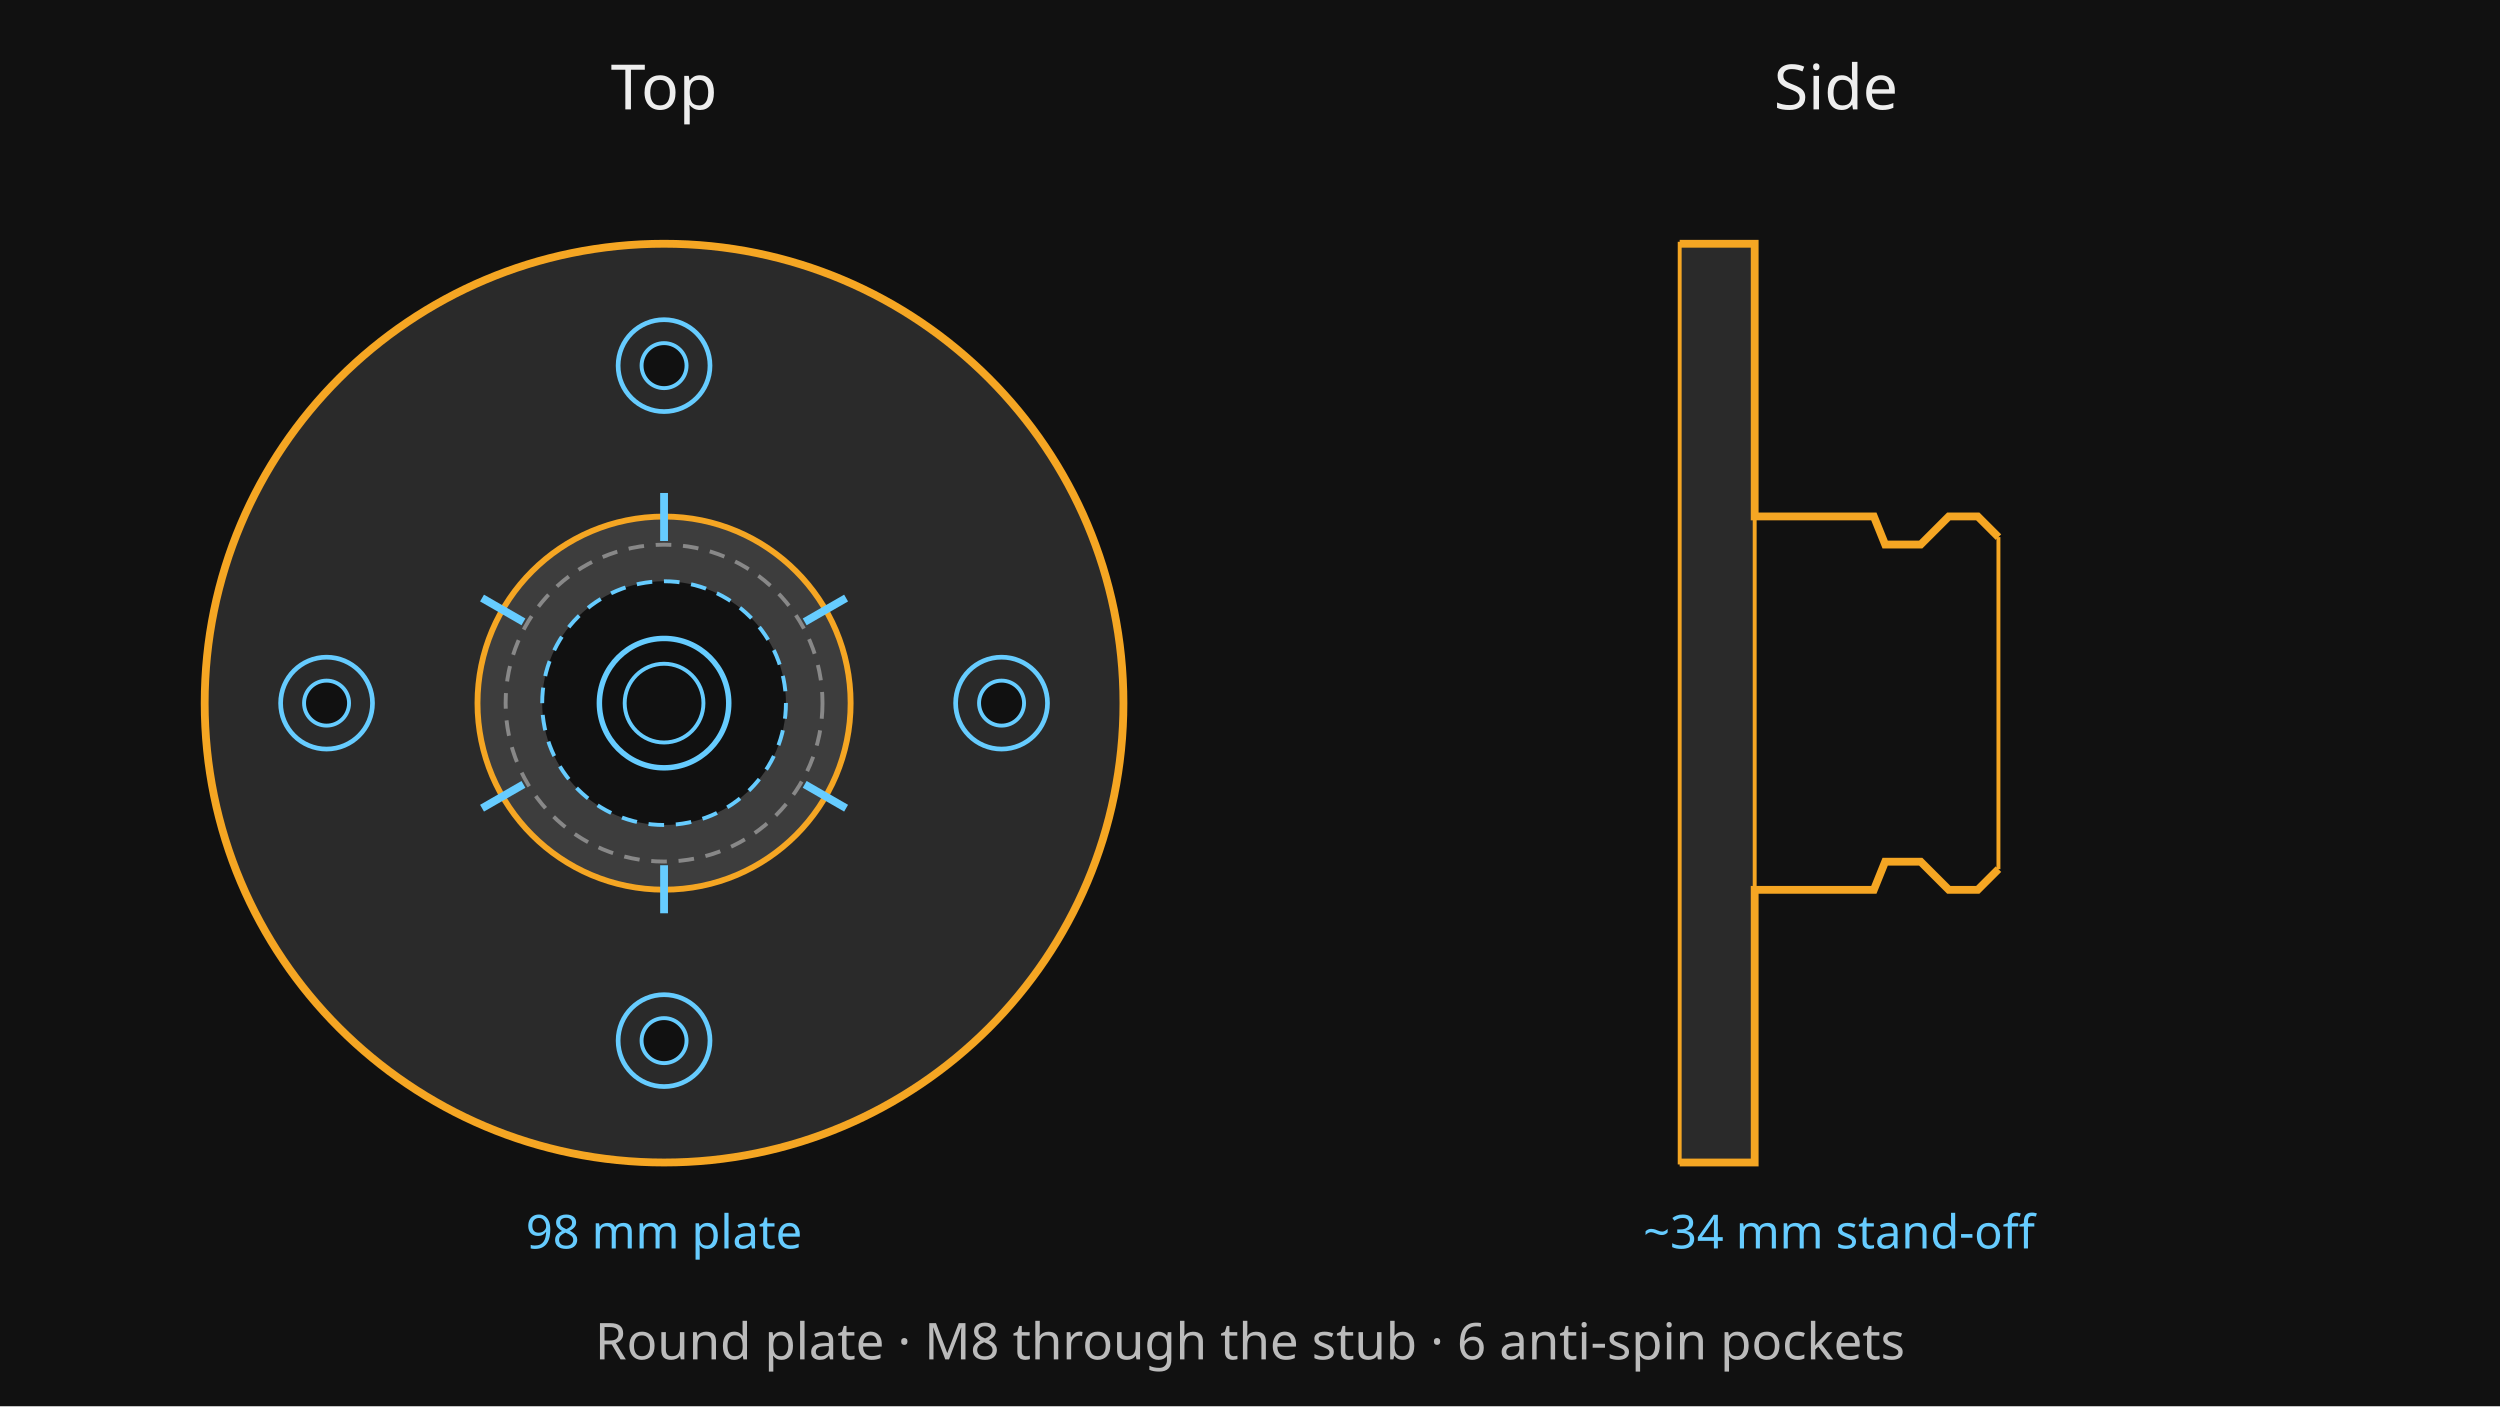
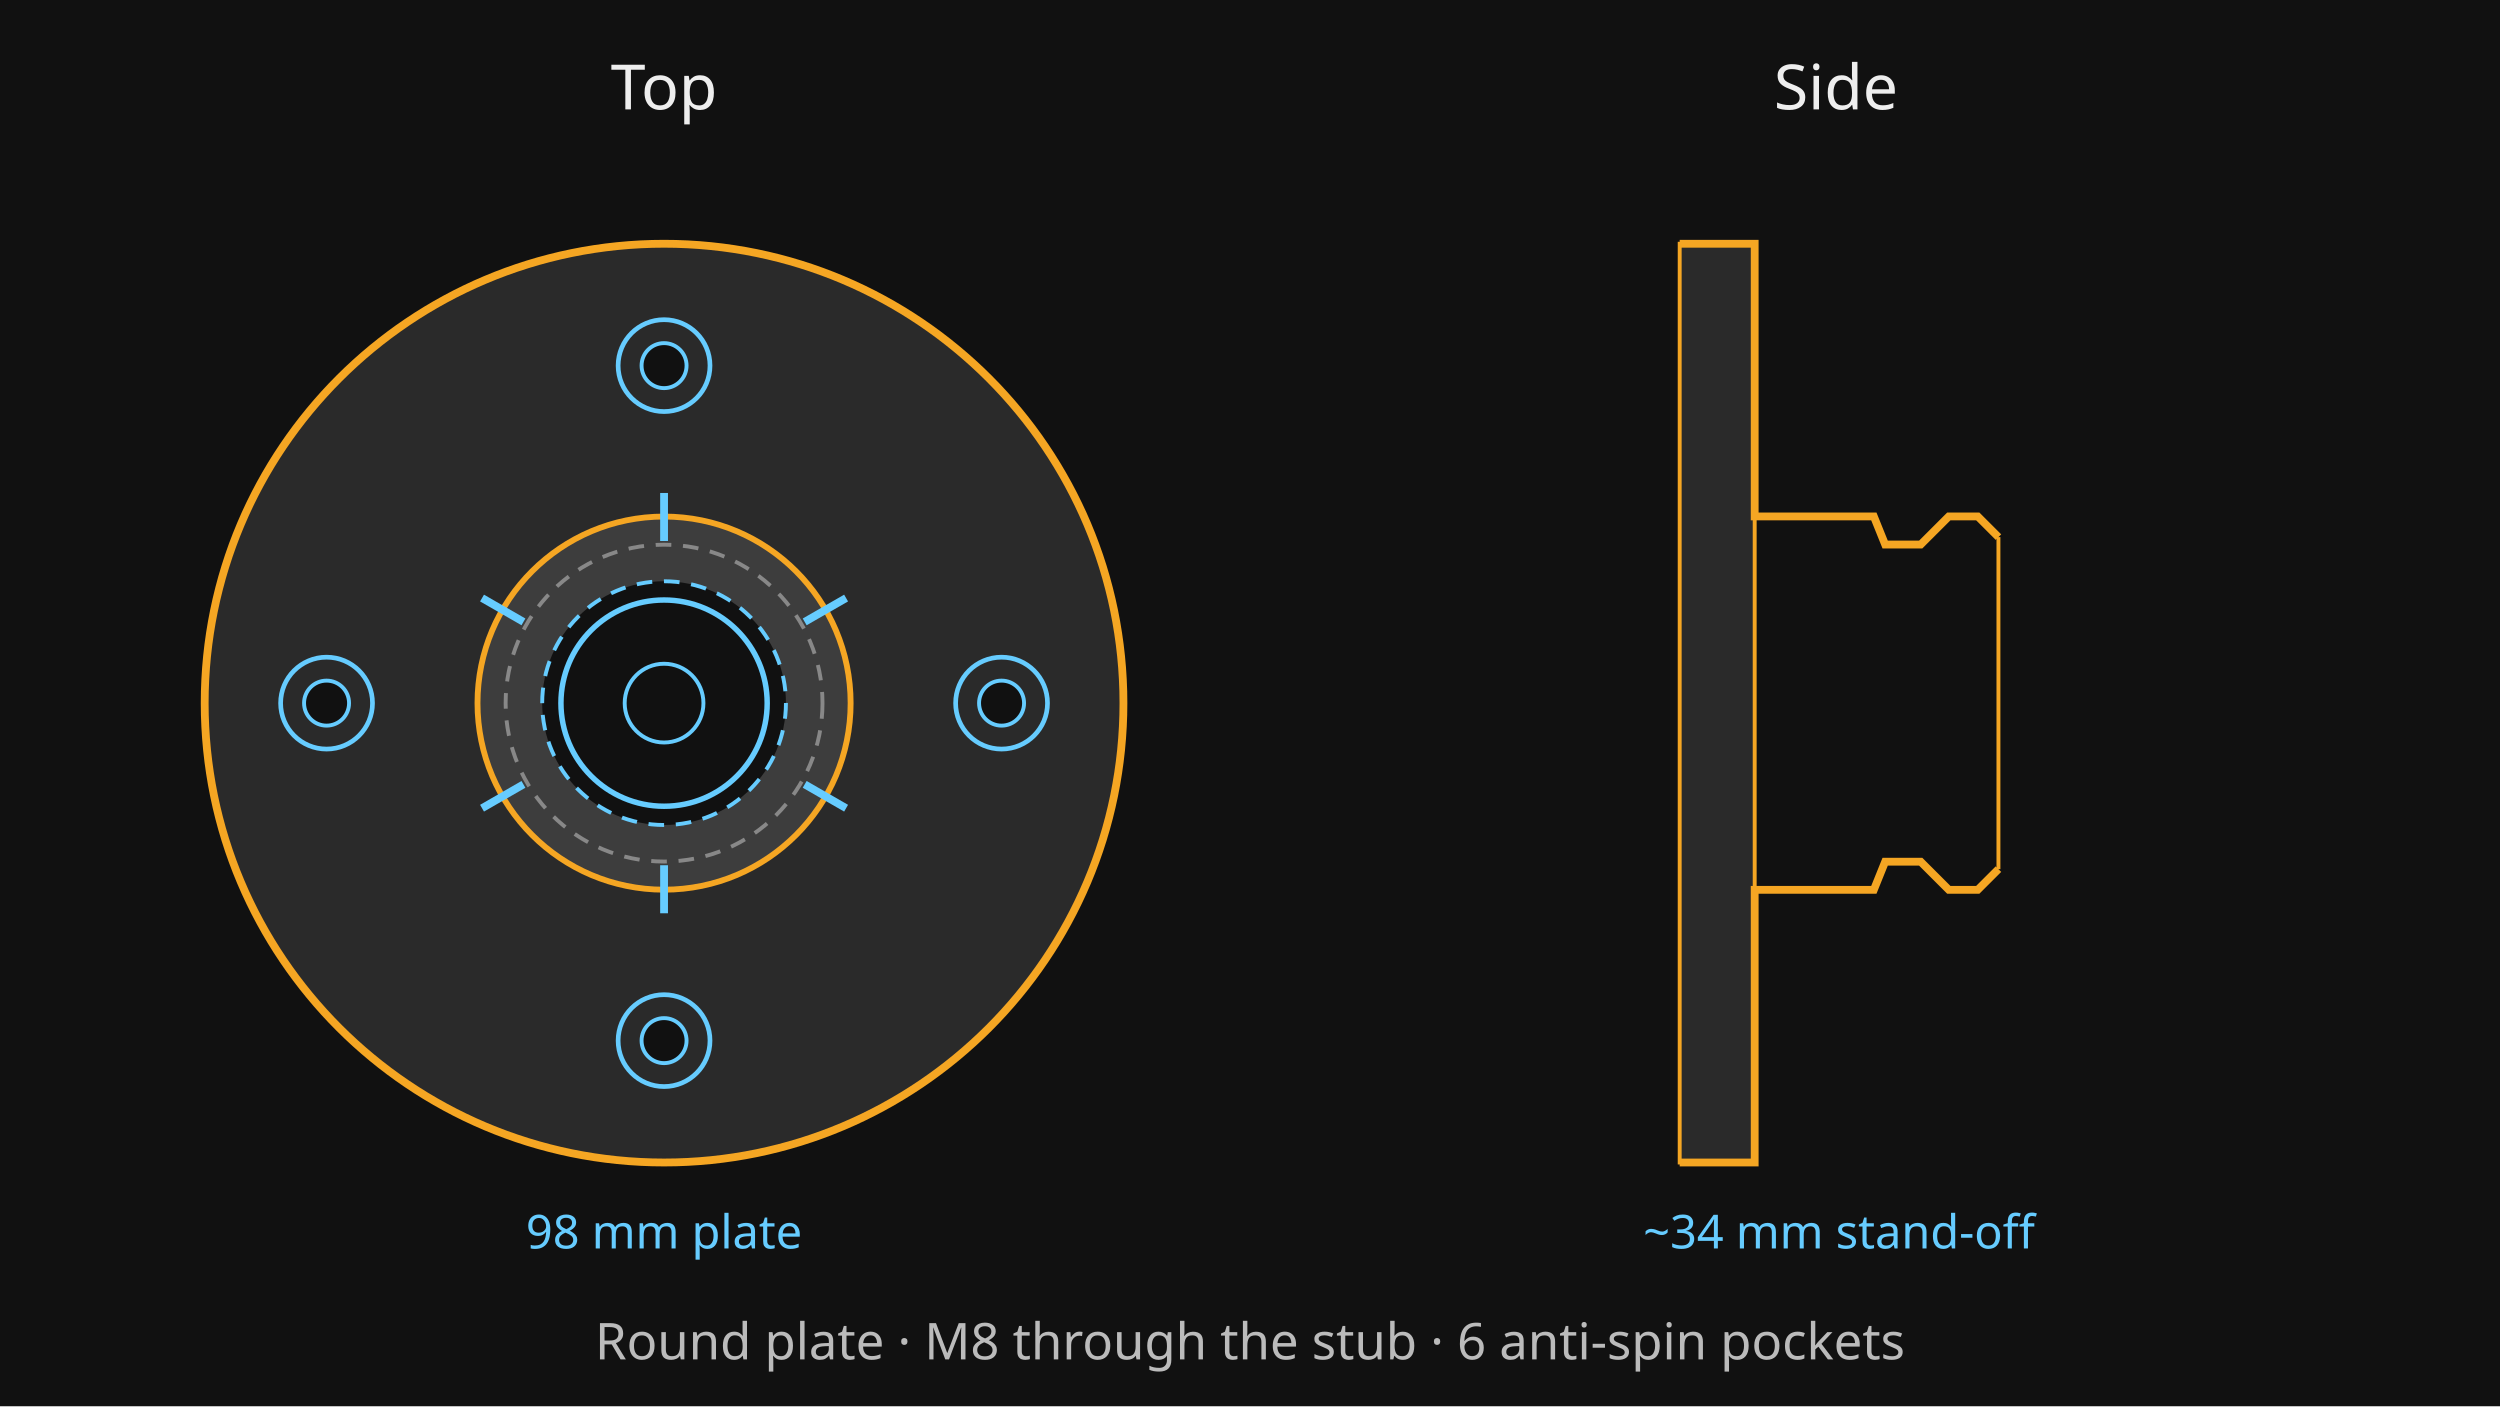
<svg xmlns="http://www.w3.org/2000/svg" width="640" height="360" viewBox="0 0 640 360">
  <rect width="100%" height="100%" fill="#111" />
  <text x="170" y="28" fill="#eee" font-family="system-ui,sans-serif" font-size="16" text-anchor="middle">Top</text>
  <text x="470" y="28" fill="#eee" font-family="system-ui,sans-serif" font-size="16" text-anchor="middle">Side</text>
  <text x="320" y="348" fill="#bbb" font-family="system-ui,sans-serif" font-size="13" text-anchor="middle">Round plate  ·  M8 through the stub  ·  6 anti-spin pockets</text>
  <circle cx="170" cy="180" r="117.6" fill="#2a2a2a" stroke="#f5a623" stroke-width="2" />
  <circle cx="170" cy="180" r="47.76" fill="#3d3d3d" stroke="#f5a623" stroke-width="1.5" />
  <circle cx="170" cy="180" r="40.56" fill="none" stroke="#888" stroke-dasharray="4 3" />
  <line x1="170.0" y1="138.5" x2="170.0" y2="126.2" stroke="#6cf" stroke-width="2" />
  <line x1="134.0" y1="159.2" x2="123.4" y2="153.1" stroke="#6cf" stroke-width="2" />
  <line x1="134.0" y1="200.8" x2="123.4" y2="206.9" stroke="#6cf" stroke-width="2" />
  <line x1="170.0" y1="221.5" x2="170.0" y2="233.8" stroke="#6cf" stroke-width="2" />
  <line x1="206.0" y1="200.8" x2="216.6" y2="206.9" stroke="#6cf" stroke-width="2" />
  <line x1="206.0" y1="159.2" x2="216.6" y2="153.1" stroke="#6cf" stroke-width="2" />
  <circle cx="170" cy="180" r="31.2" fill="#111" stroke="#6cf" stroke-dasharray="4 3" />
-   <circle cx="170" cy="180" r="16.56" fill="none" stroke="#6cf" stroke-width="1.4" />
+   <circle cx="170" cy="180" r="26.4" fill="none" stroke="#6cf" stroke-width="1.4" />
  <circle cx="170" cy="180" r="10.08" fill="#111" stroke="#6cf" />
  <circle cx="256.4" cy="180.0" r="11.76" fill="none" stroke="#6cf" stroke-width="1.2" />
  <circle cx="256.4" cy="180.0" r="5.76" fill="#111" stroke="#6cf" />
  <circle cx="170.0" cy="93.6" r="11.76" fill="none" stroke="#6cf" stroke-width="1.2" />
  <circle cx="170.0" cy="93.6" r="5.76" fill="#111" stroke="#6cf" />
  <circle cx="83.6" cy="180.0" r="11.76" fill="none" stroke="#6cf" stroke-width="1.2" />
  <circle cx="83.6" cy="180.0" r="5.76" fill="#111" stroke="#6cf" />
  <circle cx="170.0" cy="266.4" r="11.76" fill="none" stroke="#6cf" stroke-width="1.2" />
  <circle cx="170.0" cy="266.4" r="5.76" fill="#111" stroke="#6cf" />
  <rect x="430.0" y="62.4" width="19.2" height="235.2" fill="#2a2a2a" stroke="#f5a623" />
  <polyline points="430.0,62.4 449.2,62.4 449.2,132.2 479.7,132.2 482.6,139.4 491.7,139.4 498.9,132.2 506.3,132.2 511.6,137.5" fill="none" stroke="#f5a623" stroke-width="2" />
  <polyline points="430.0,297.6 449.2,297.6 449.2,227.8 479.7,227.8 482.6,220.6 491.7,220.6 498.9,227.8 506.3,227.8 511.6,222.5" fill="none" stroke="#f5a623" stroke-width="2" />
  <line x1="511.6" y1="137.5" x2="511.6" y2="222.5" stroke="#f5a623" />
  <text x="170" y="319.6" fill="#6cf" font-family="system-ui,sans-serif" font-size="12" text-anchor="middle">98 mm plate</text>
  <text x="470.8" y="319.6" fill="#6cf" font-family="system-ui,sans-serif" font-size="12" text-anchor="middle">~34 mm stand-off</text>
</svg>
